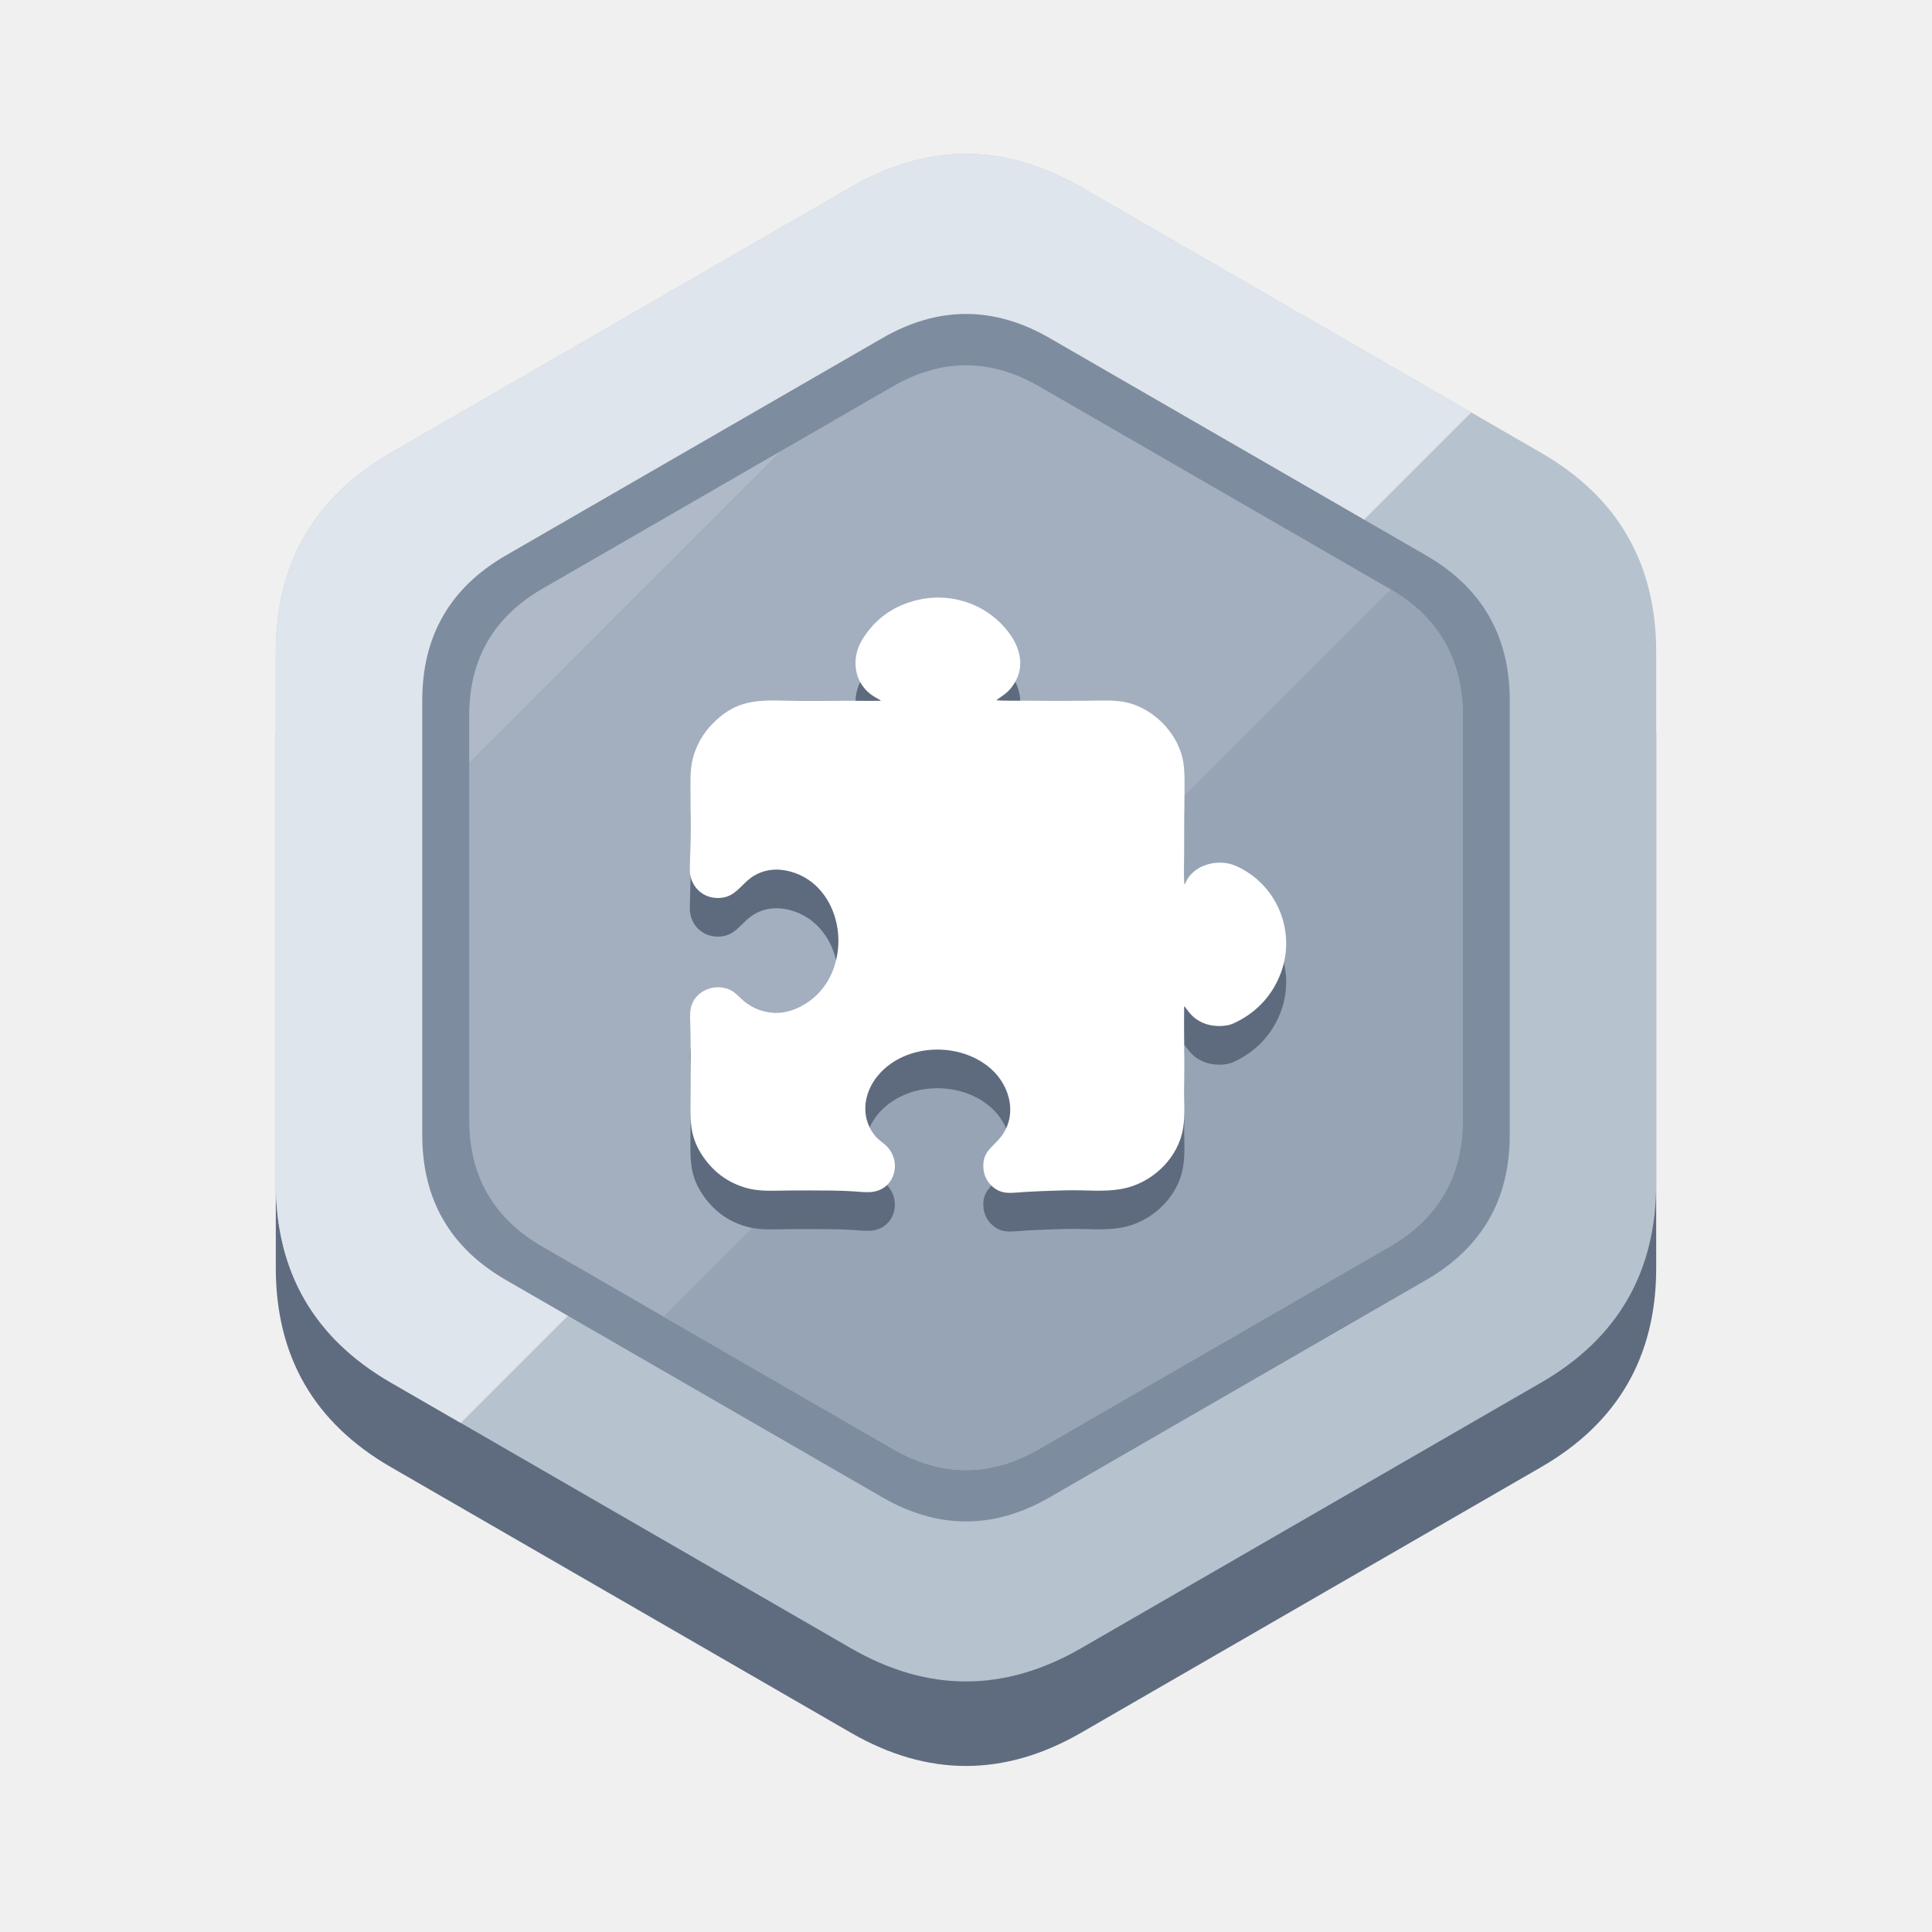
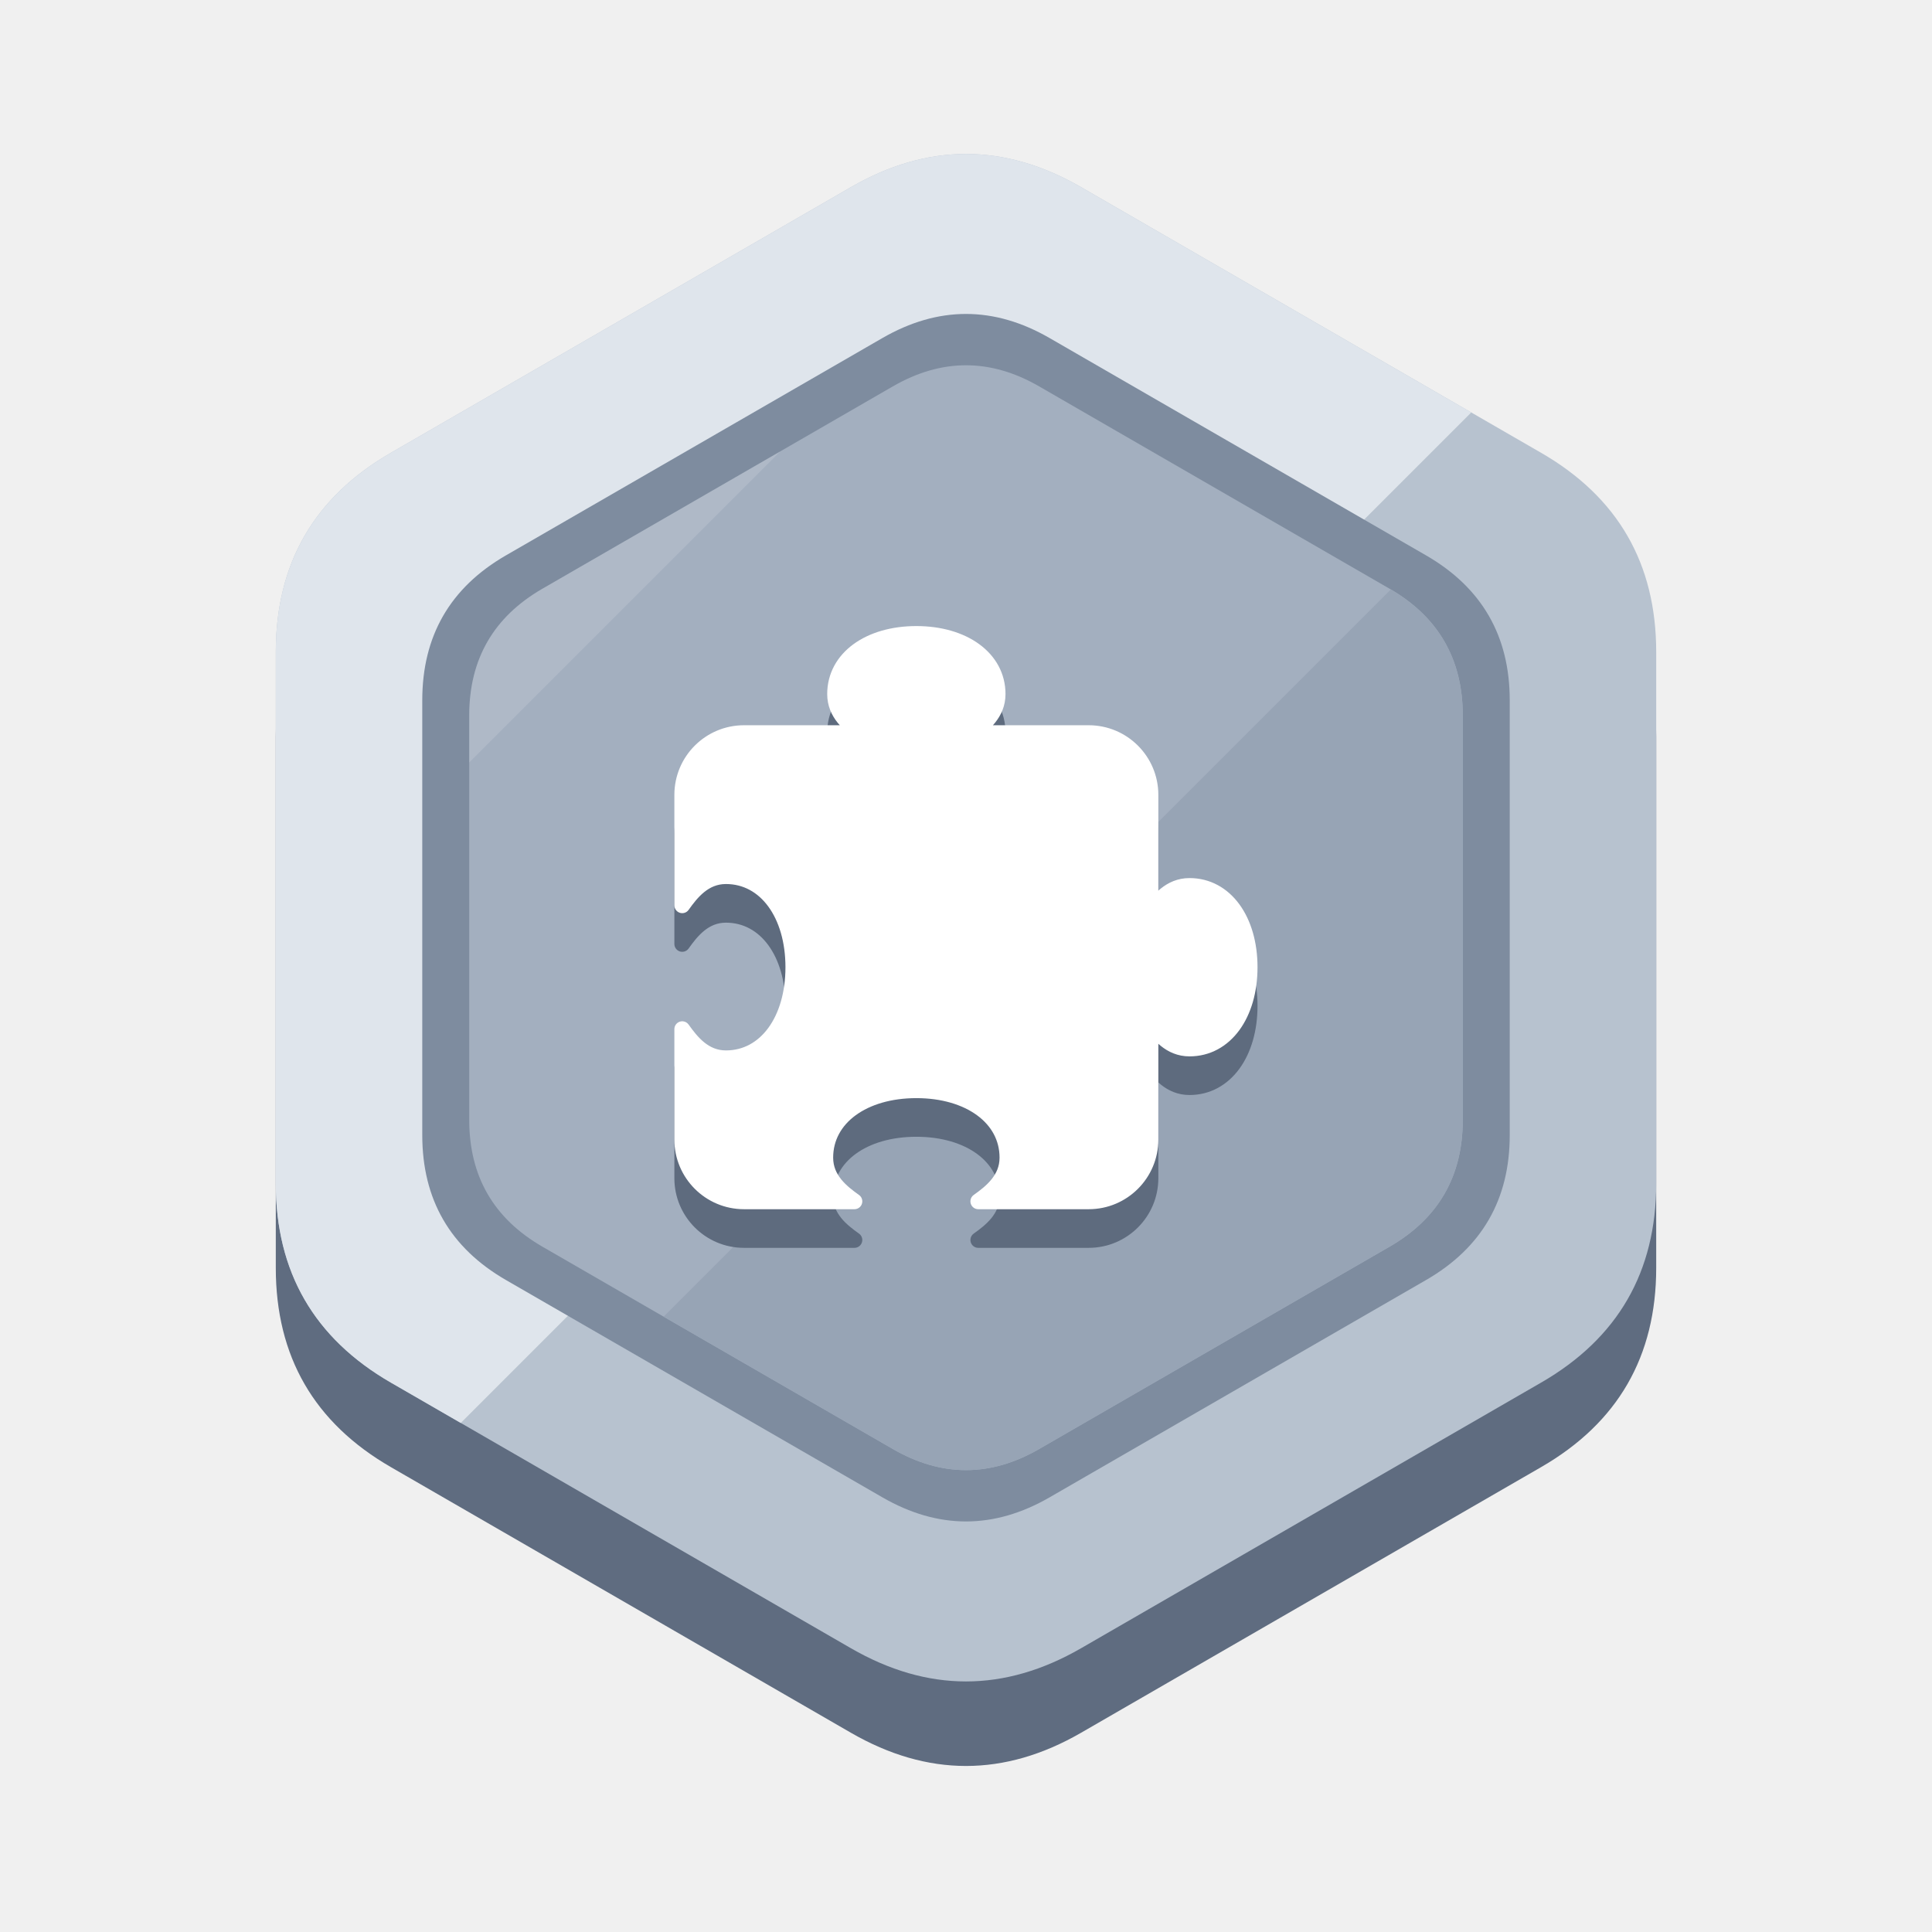
<svg xmlns="http://www.w3.org/2000/svg" viewBox="0 0 160 160" width="160" height="160">
  <defs>
    <clipPath id="A-logique-argent-o">
      <path d="M70.47 15.50Q80.00 10.00 89.53 15.50L127.63 37.50Q137.16 43.00 137.16 54.00L137.16 98.00Q137.16 109.00 127.63 114.50L89.53 136.50Q80.00 142.00 70.47 136.50L32.37 114.50Q22.84 109.00 22.84 98.00L22.84 54.00Q22.84 43.00 32.37 37.50Z" />
    </clipPath>
    <clipPath id="A-logique-argent-f">
      <path d="M73.94 32.00Q80.00 28.50 86.06 32.00L115.07 48.75Q121.14 52.25 121.14 59.25L121.14 92.75Q121.14 99.75 115.07 103.25L86.06 120.00Q80.00 123.50 73.94 120.00L44.93 103.25Q38.86 99.75 38.86 92.75L38.86 59.25Q38.86 52.25 44.93 48.75Z" />
    </clipPath>
  </defs>
  <g fill="#5F6C80" transform="translate(0 7)">
    <path d="M70.47 15.50Q80.00 10.00 89.53 15.50L127.63 37.50Q137.16 43.00 137.16 54.00L137.16 98.00Q137.16 109.00 127.63 114.50L89.53 136.50Q80.00 142.00 70.47 136.50L32.37 114.50Q22.84 109.00 22.84 98.00L22.84 54.00Q22.84 43.00 32.37 37.50Z" />
  </g>
  <g fill="#B7C2CF">
    <path d="M70.47 15.50Q80.00 10.00 89.53 15.50L127.63 37.50Q137.16 43.00 137.16 54.00L137.16 98.00Q137.16 109.00 127.63 114.50L89.53 136.50Q80.00 142.00 70.47 136.50L32.37 114.50Q22.84 109.00 22.84 98.00L22.84 54.00Q22.84 43.00 32.37 37.50Z" />
  </g>
  <g fill="#DFE5EC" clip-path="url(#A-logique-argent-o)">
    <polygon points="480,-324 -320,476 -320,-324" />
  </g>
  <g fill="#7E8C9F">
    <path d="M73.07 28.00Q80.00 24.00 86.93 28.00L118.11 46.00Q125.03 50.00 125.03 58.00L125.03 94.00Q125.03 102.00 118.11 106.00L86.93 124.00Q80.00 128.00 73.07 124.00L41.89 106.00Q34.97 102.00 34.97 94.00L34.97 58.00Q34.97 50.00 41.89 46.00Z" />
  </g>
  <g fill="#A3AFBF">
    <path d="M73.94 32.00Q80.00 28.50 86.06 32.00L115.07 48.75Q121.14 52.25 121.14 59.25L121.14 92.75Q121.14 99.75 115.07 103.25L86.06 120.00Q80.00 123.50 73.94 120.00L44.93 103.25Q38.86 99.75 38.86 92.75L38.86 59.25Q38.86 52.25 44.93 48.75Z" />
  </g>
  <g fill="#97A4B5" clip-path="url(#A-logique-argent-f)">
    <polygon points="480,-316 -320,484 480,476" />
  </g>
  <g fill="#FFFFFF" fill-opacity="0.13" clip-path="url(#A-logique-argent-f)">
    <polygon points="20,70 74,16 86,16 20,82" />
  </g>
-   <g fill="#5E6B7E" transform="translate(47 46.2) scale(0.0645)">
-     <path d="M400.102 231.514C391.974 226.973 385.917 223.099 380.098 215.687C366.588 198.476 366.849 174.24 377.752 155.813C393.217 129.679 416.109 112.501 445.463 104.701C475.068 96.559 506.701 100.609 533.3 115.946C564.135 133.841 595.803 174.045 574.191 209.86C566.78 222.142 561.46 224.379 550.539 232.33L551.353 232.432C559.143 233.372 577.31 232.905 586.094 232.995C613.821 233.341 641.552 233.358 669.28 233.047C685.427 232.936 704.832 231.691 720.363 235.83C753.196 244.58 781.734 273.412 789.596 306.571C793.242 321.948 792.103 343.91 792.078 360.199L791.891 430.147C791.86 441.551 791.437 455.898 791.951 467.057C791.947 467.657 791.881 468.061 792.121 468.589C792.547 468.711 792.981 467.784 793.249 467.419C802.897 443.355 835.591 435.137 858.027 445.059C883.565 456.352 903.71 477.018 914.407 502.782C925.616 529.806 925.492 560.201 914.061 587.132C902.643 614.339 882.354 634.845 855.145 647.306C844.129 652.352 826.912 651.59 815.897 646.654C805.21 641.865 800.652 636.783 793.556 627.314C792.081 624.839 792.025 624.319 791.677 627.449C791.213 659.5 792.417 692.67 791.883 724.808C791.206 745.833 794.093 768.606 788.9 789.074C779.899 824.547 748.279 852.787 712.61 859.669C689.224 864.181 664.694 861.016 640.877 861.664C618.422 862.274 596.394 862.937 573.983 864.715C562.692 865.593 553.816 864.359 545.217 856.502C538.305 850.27 534.22 841.498 533.899 832.196C533.134 813.807 542.724 808.421 553.559 796.491C578.591 768.928 569.913 728.616 543.318 705.343C503.866 670.821 435.181 672.731 400.012 712.558C379.127 736.154 374.889 770.35 397.37 794.447C400.507 797.412 404.006 799.97 407.308 802.765C431.075 822.883 420.874 862.401 388.308 863.961C380.927 864.315 373.406 863.392 365.982 862.922C357.099 862.398 348.205 862.083 339.308 861.978C321.087 861.803 302.866 861.769 284.645 861.877C268.686 862.015 250.902 863.244 235.367 860.039C209.847 854.417 189.442 840.465 174.617 819.244C155.425 791.772 157.833 769.81 157.937 738.552L158.046 676.674C158.097 668.764 157.992 660.854 157.733 652.948C157.507 645.299 156.824 636.551 158.022 629.103C161.801 605.619 189.849 594.219 210.074 604.983C215.395 607.814 220.628 613.667 225.202 617.635C237.637 628.609 253.803 634.403 270.378 633.826C290.132 633.03 310.265 621.673 323.406 607.332C357.935 569.651 355.596 503.688 317.619 469.362C307.853 460.68 296.053 454.603 283.313 451.693C263.753 447.08 244.649 451.224 229.677 465.163C218.286 475.769 211.443 485.586 194.592 486.308C173.017 487.232 156.598 470.519 157.001 449.128C157.302 434.292 157.969 419.459 158.02 404.621L157.995 356.889C157.95 340.388 156.869 323.425 160.802 307.452C165.022 290.888 173.497 275.714 185.387 263.434C220.608 226.816 252.463 232.998 297.954 233.295C319.273 233.364 340.592 233.288 361.91 233.068C374.323 233.037 386.969 233.424 399.315 233.139C399.742 233.168 401.786 233.513 402.136 233.171C402.078 232.637 400.431 231.729 400.102 231.514Z" />
+   <g fill="#5E6B7E" transform="translate(48.42 46.138) scale(2.693)">
+     <path d="M4.9 6.6L8.5 6.6C8.15 6.35 7.7 6 7.7 5.4C7.7 4.3 8.75 3.55 10.2 3.55C11.65 3.55 12.7 4.3 12.7 5.4C12.7 6 12.25 6.35 11.9 6.6L15.5 6.6A1.9 1.9 0 0 1 17.4 8.5L17.4 12.1C17.65 11.75 18 11.3 18.6 11.3C19.7 11.3 20.45 12.35 20.45 13.8C20.45 15.25 19.7 16.3 18.6 16.3C18 16.3 17.65 15.85 17.4 15.5L17.4 19.1A1.9 1.9 0 0 1 15.5 21L12.104 21C12.496 20.72 13 20.328 13 19.656C13 18.424 11.824 17.584 10.2 17.584C8.576 17.584 7.4 18.424 7.4 19.656C7.4 20.328 7.904 20.72 8.296 21L4.9 21A1.9 1.9 0 0 1 3 19.1L3 15.704C3.28 16.096 3.672 16.6 4.344 16.6C5.576 16.6 6.416 15.424 6.416 13.8C6.416 12.176 5.576 11 4.344 11C3.672 11 3.28 11.504 3 11.896L3 8.5A1.9 1.9 0 0 1 4.9 6.6Z" stroke="#5E6B7E" stroke-width="0.483" stroke-linejoin="round" />
  </g>
-   <g transform="translate(47 43) scale(0.0645)">
+   <g transform="translate(48.42 42.938) scale(2.693)">
    <g fill="#FFFFFF">
-       <path d="M400.102 231.514C391.974 226.973 385.917 223.099 380.098 215.687C366.588 198.476 366.849 174.24 377.752 155.813C393.217 129.679 416.109 112.501 445.463 104.701C475.068 96.559 506.701 100.609 533.3 115.946C564.135 133.841 595.803 174.045 574.191 209.86C566.78 222.142 561.46 224.379 550.539 232.33L551.353 232.432C559.143 233.372 577.31 232.905 586.094 232.995C613.821 233.341 641.552 233.358 669.28 233.047C685.427 232.936 704.832 231.691 720.363 235.83C753.196 244.58 781.734 273.412 789.596 306.571C793.242 321.948 792.103 343.91 792.078 360.199L791.891 430.147C791.86 441.551 791.437 455.898 791.951 467.057C791.947 467.657 791.881 468.061 792.121 468.589C792.547 468.711 792.981 467.784 793.249 467.419C802.897 443.355 835.591 435.137 858.027 445.059C883.565 456.352 903.71 477.018 914.407 502.782C925.616 529.806 925.492 560.201 914.061 587.132C902.643 614.339 882.354 634.845 855.145 647.306C844.129 652.352 826.912 651.59 815.897 646.654C805.21 641.865 800.652 636.783 793.556 627.314C792.081 624.839 792.025 624.319 791.677 627.449C791.213 659.5 792.417 692.67 791.883 724.808C791.206 745.833 794.093 768.606 788.9 789.074C779.899 824.547 748.279 852.787 712.61 859.669C689.224 864.181 664.694 861.016 640.877 861.664C618.422 862.274 596.394 862.937 573.983 864.715C562.692 865.593 553.816 864.359 545.217 856.502C538.305 850.27 534.22 841.498 533.899 832.196C533.134 813.807 542.724 808.421 553.559 796.491C578.591 768.928 569.913 728.616 543.318 705.343C503.866 670.821 435.181 672.731 400.012 712.558C379.127 736.154 374.889 770.35 397.37 794.447C400.507 797.412 404.006 799.97 407.308 802.765C431.075 822.883 420.874 862.401 388.308 863.961C380.927 864.315 373.406 863.392 365.982 862.922C357.099 862.398 348.205 862.083 339.308 861.978C321.087 861.803 302.866 861.769 284.645 861.877C268.686 862.015 250.902 863.244 235.367 860.039C209.847 854.417 189.442 840.465 174.617 819.244C155.425 791.772 157.833 769.81 157.937 738.552L158.046 676.674C158.097 668.764 157.992 660.854 157.733 652.948C157.507 645.299 156.824 636.551 158.022 629.103C161.801 605.619 189.849 594.219 210.074 604.983C215.395 607.814 220.628 613.667 225.202 617.635C237.637 628.609 253.803 634.403 270.378 633.826C290.132 633.03 310.265 621.673 323.406 607.332C357.935 569.651 355.596 503.688 317.619 469.362C307.853 460.68 296.053 454.603 283.313 451.693C263.753 447.08 244.649 451.224 229.677 465.163C218.286 475.769 211.443 485.586 194.592 486.308C173.017 487.232 156.598 470.519 157.001 449.128C157.302 434.292 157.969 419.459 158.02 404.621L157.995 356.889C157.95 340.388 156.869 323.425 160.802 307.452C165.022 290.888 173.497 275.714 185.387 263.434C220.608 226.816 252.463 232.998 297.954 233.295C319.273 233.364 340.592 233.288 361.91 233.068C374.323 233.037 386.969 233.424 399.315 233.139C399.742 233.168 401.786 233.513 402.136 233.171C402.078 232.637 400.431 231.729 400.102 231.514Z" />
+       <path d="M4.9 6.6L8.5 6.6C8.15 6.35 7.7 6 7.7 5.4C7.7 4.3 8.75 3.55 10.2 3.55C11.65 3.55 12.7 4.3 12.7 5.4C12.7 6 12.25 6.35 11.9 6.6L15.5 6.6A1.9 1.9 0 0 1 17.4 8.5L17.4 12.1C17.65 11.75 18 11.3 18.6 11.3C19.7 11.3 20.45 12.35 20.45 13.8C20.45 15.25 19.7 16.3 18.6 16.3C18 16.3 17.65 15.85 17.4 15.5L17.4 19.1A1.9 1.9 0 0 1 15.5 21L12.104 21C12.496 20.72 13 20.328 13 19.656C13 18.424 11.824 17.584 10.2 17.584C8.576 17.584 7.4 18.424 7.4 19.656C7.4 20.328 7.904 20.72 8.296 21L4.9 21A1.9 1.9 0 0 1 3 19.1L3 15.704C3.28 16.096 3.672 16.6 4.344 16.6C5.576 16.6 6.416 15.424 6.416 13.8C6.416 12.176 5.576 11 4.344 11C3.672 11 3.28 11.504 3 11.896L3 8.5A1.9 1.9 0 0 1 4.9 6.6Z" stroke="#FFFFFF" stroke-width="0.483" stroke-linejoin="round" />
    </g>
  </g>
</svg>
